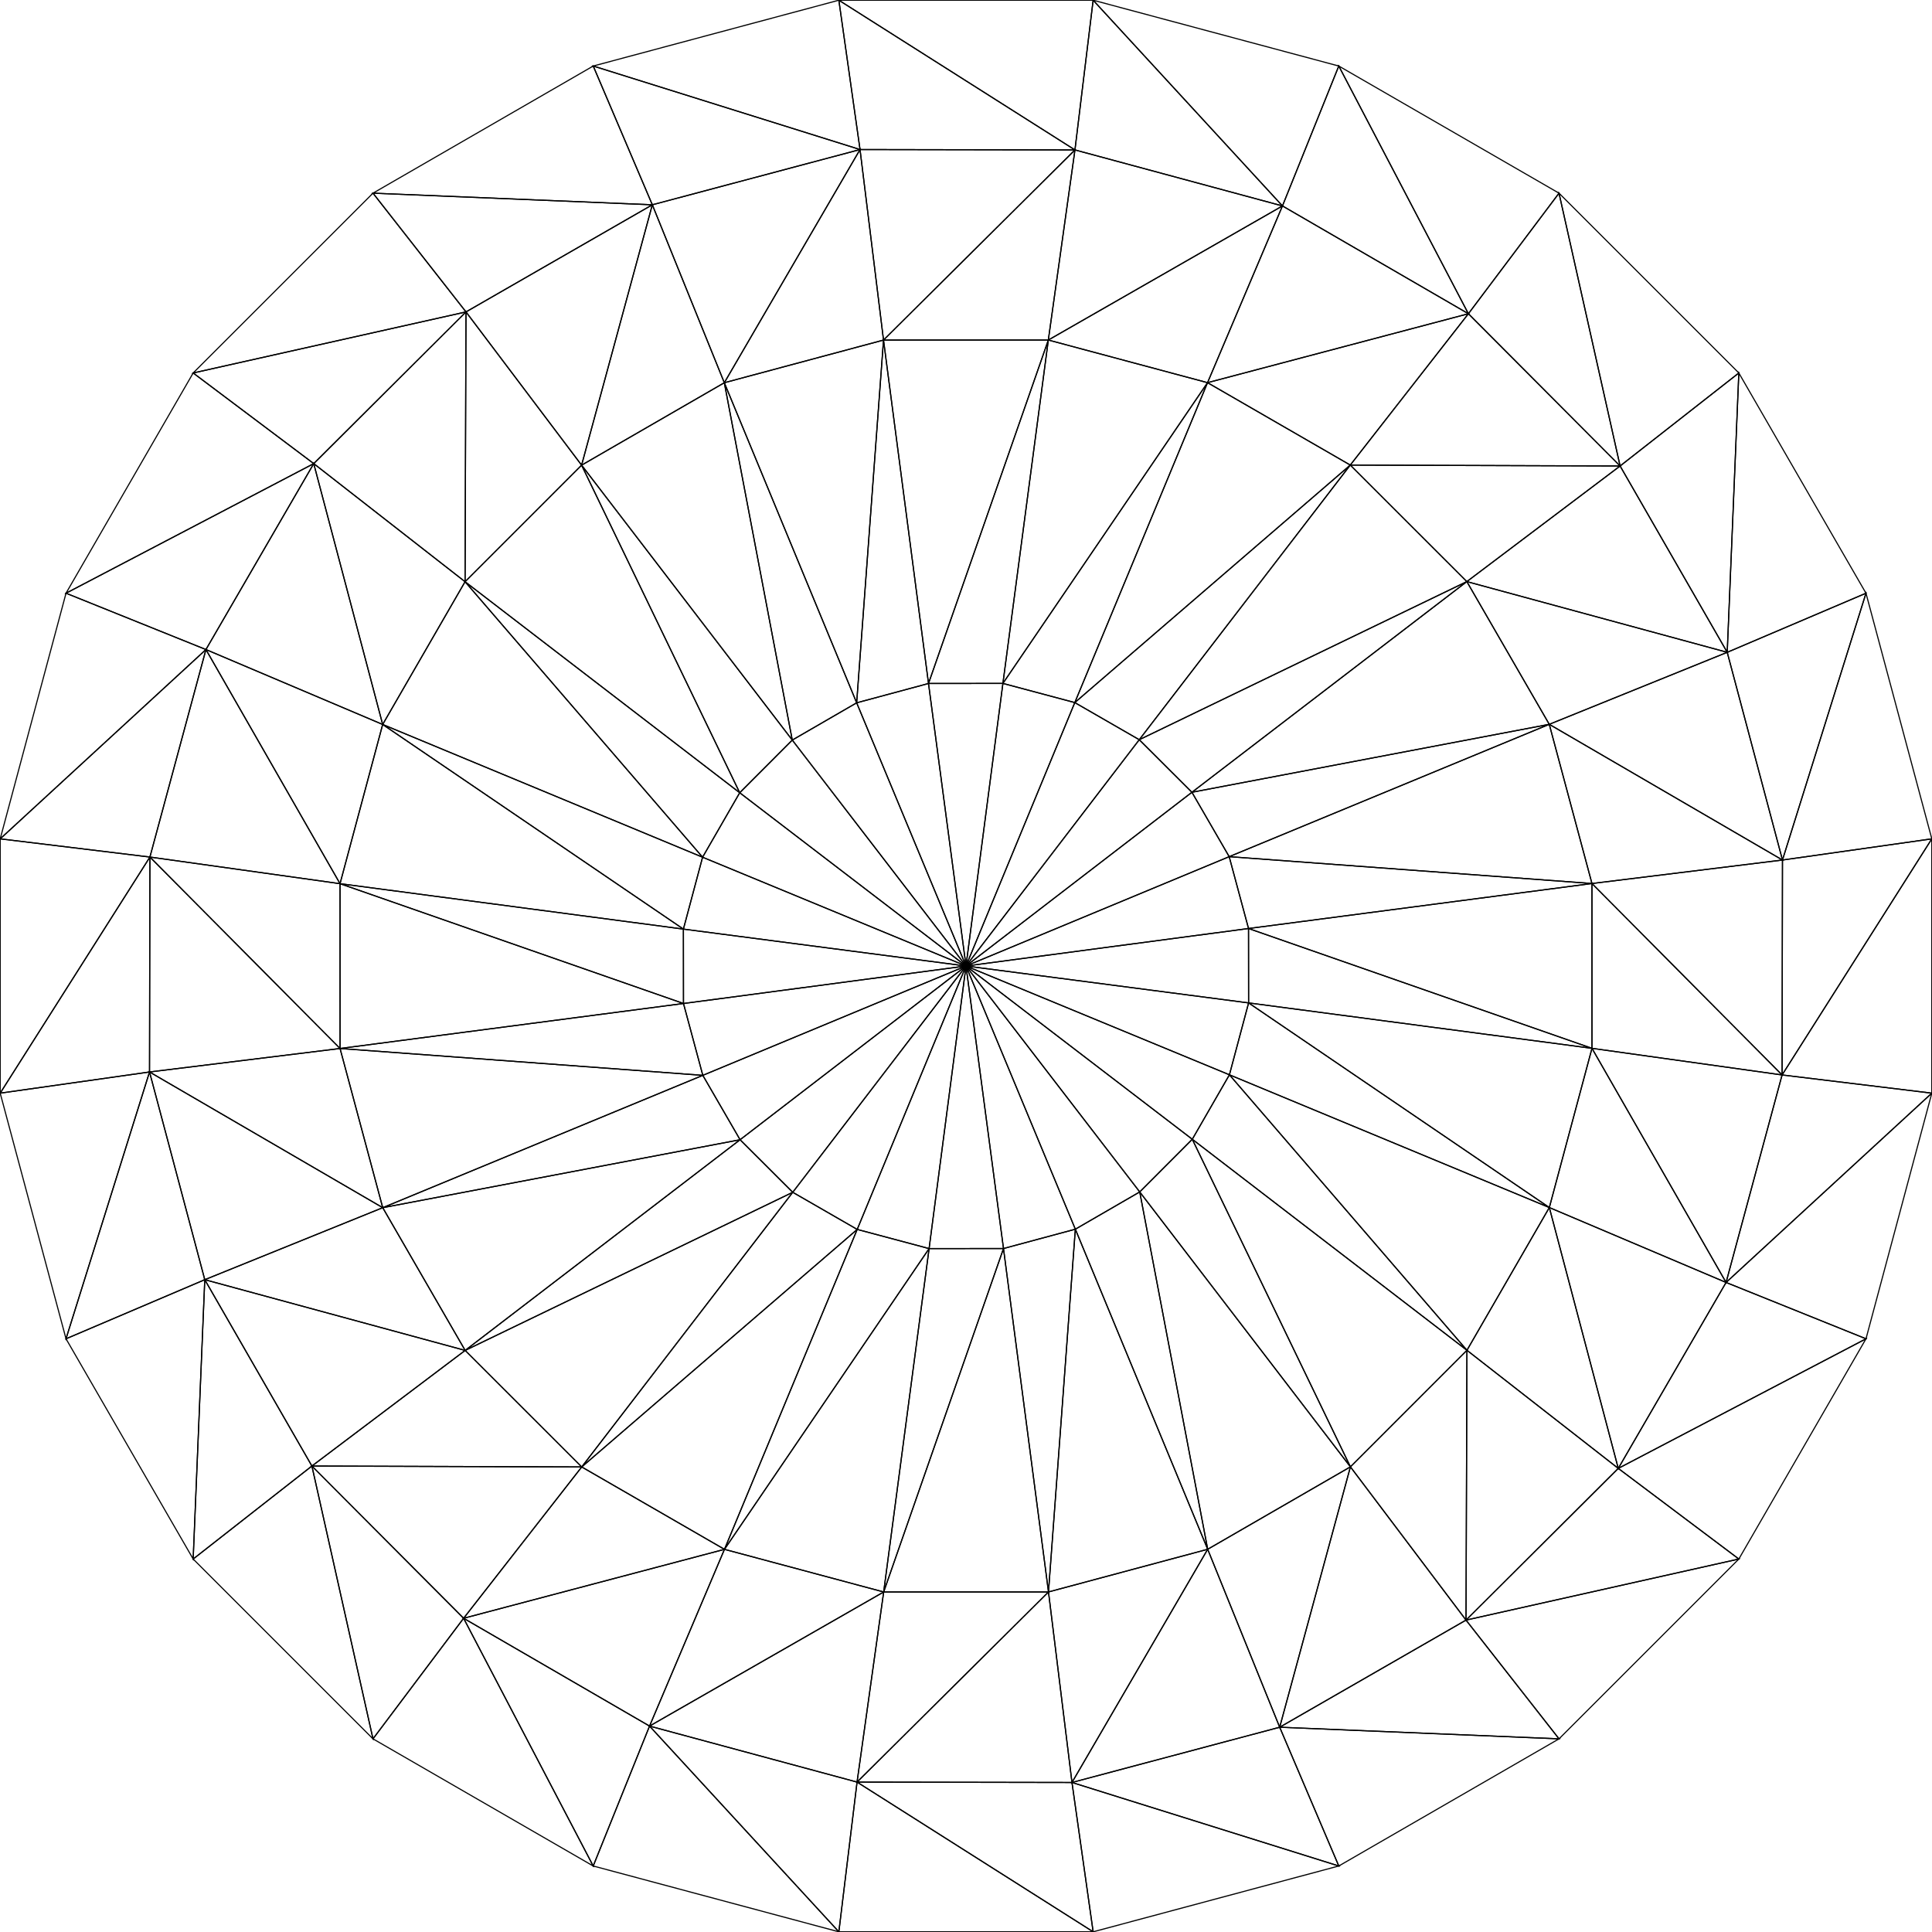
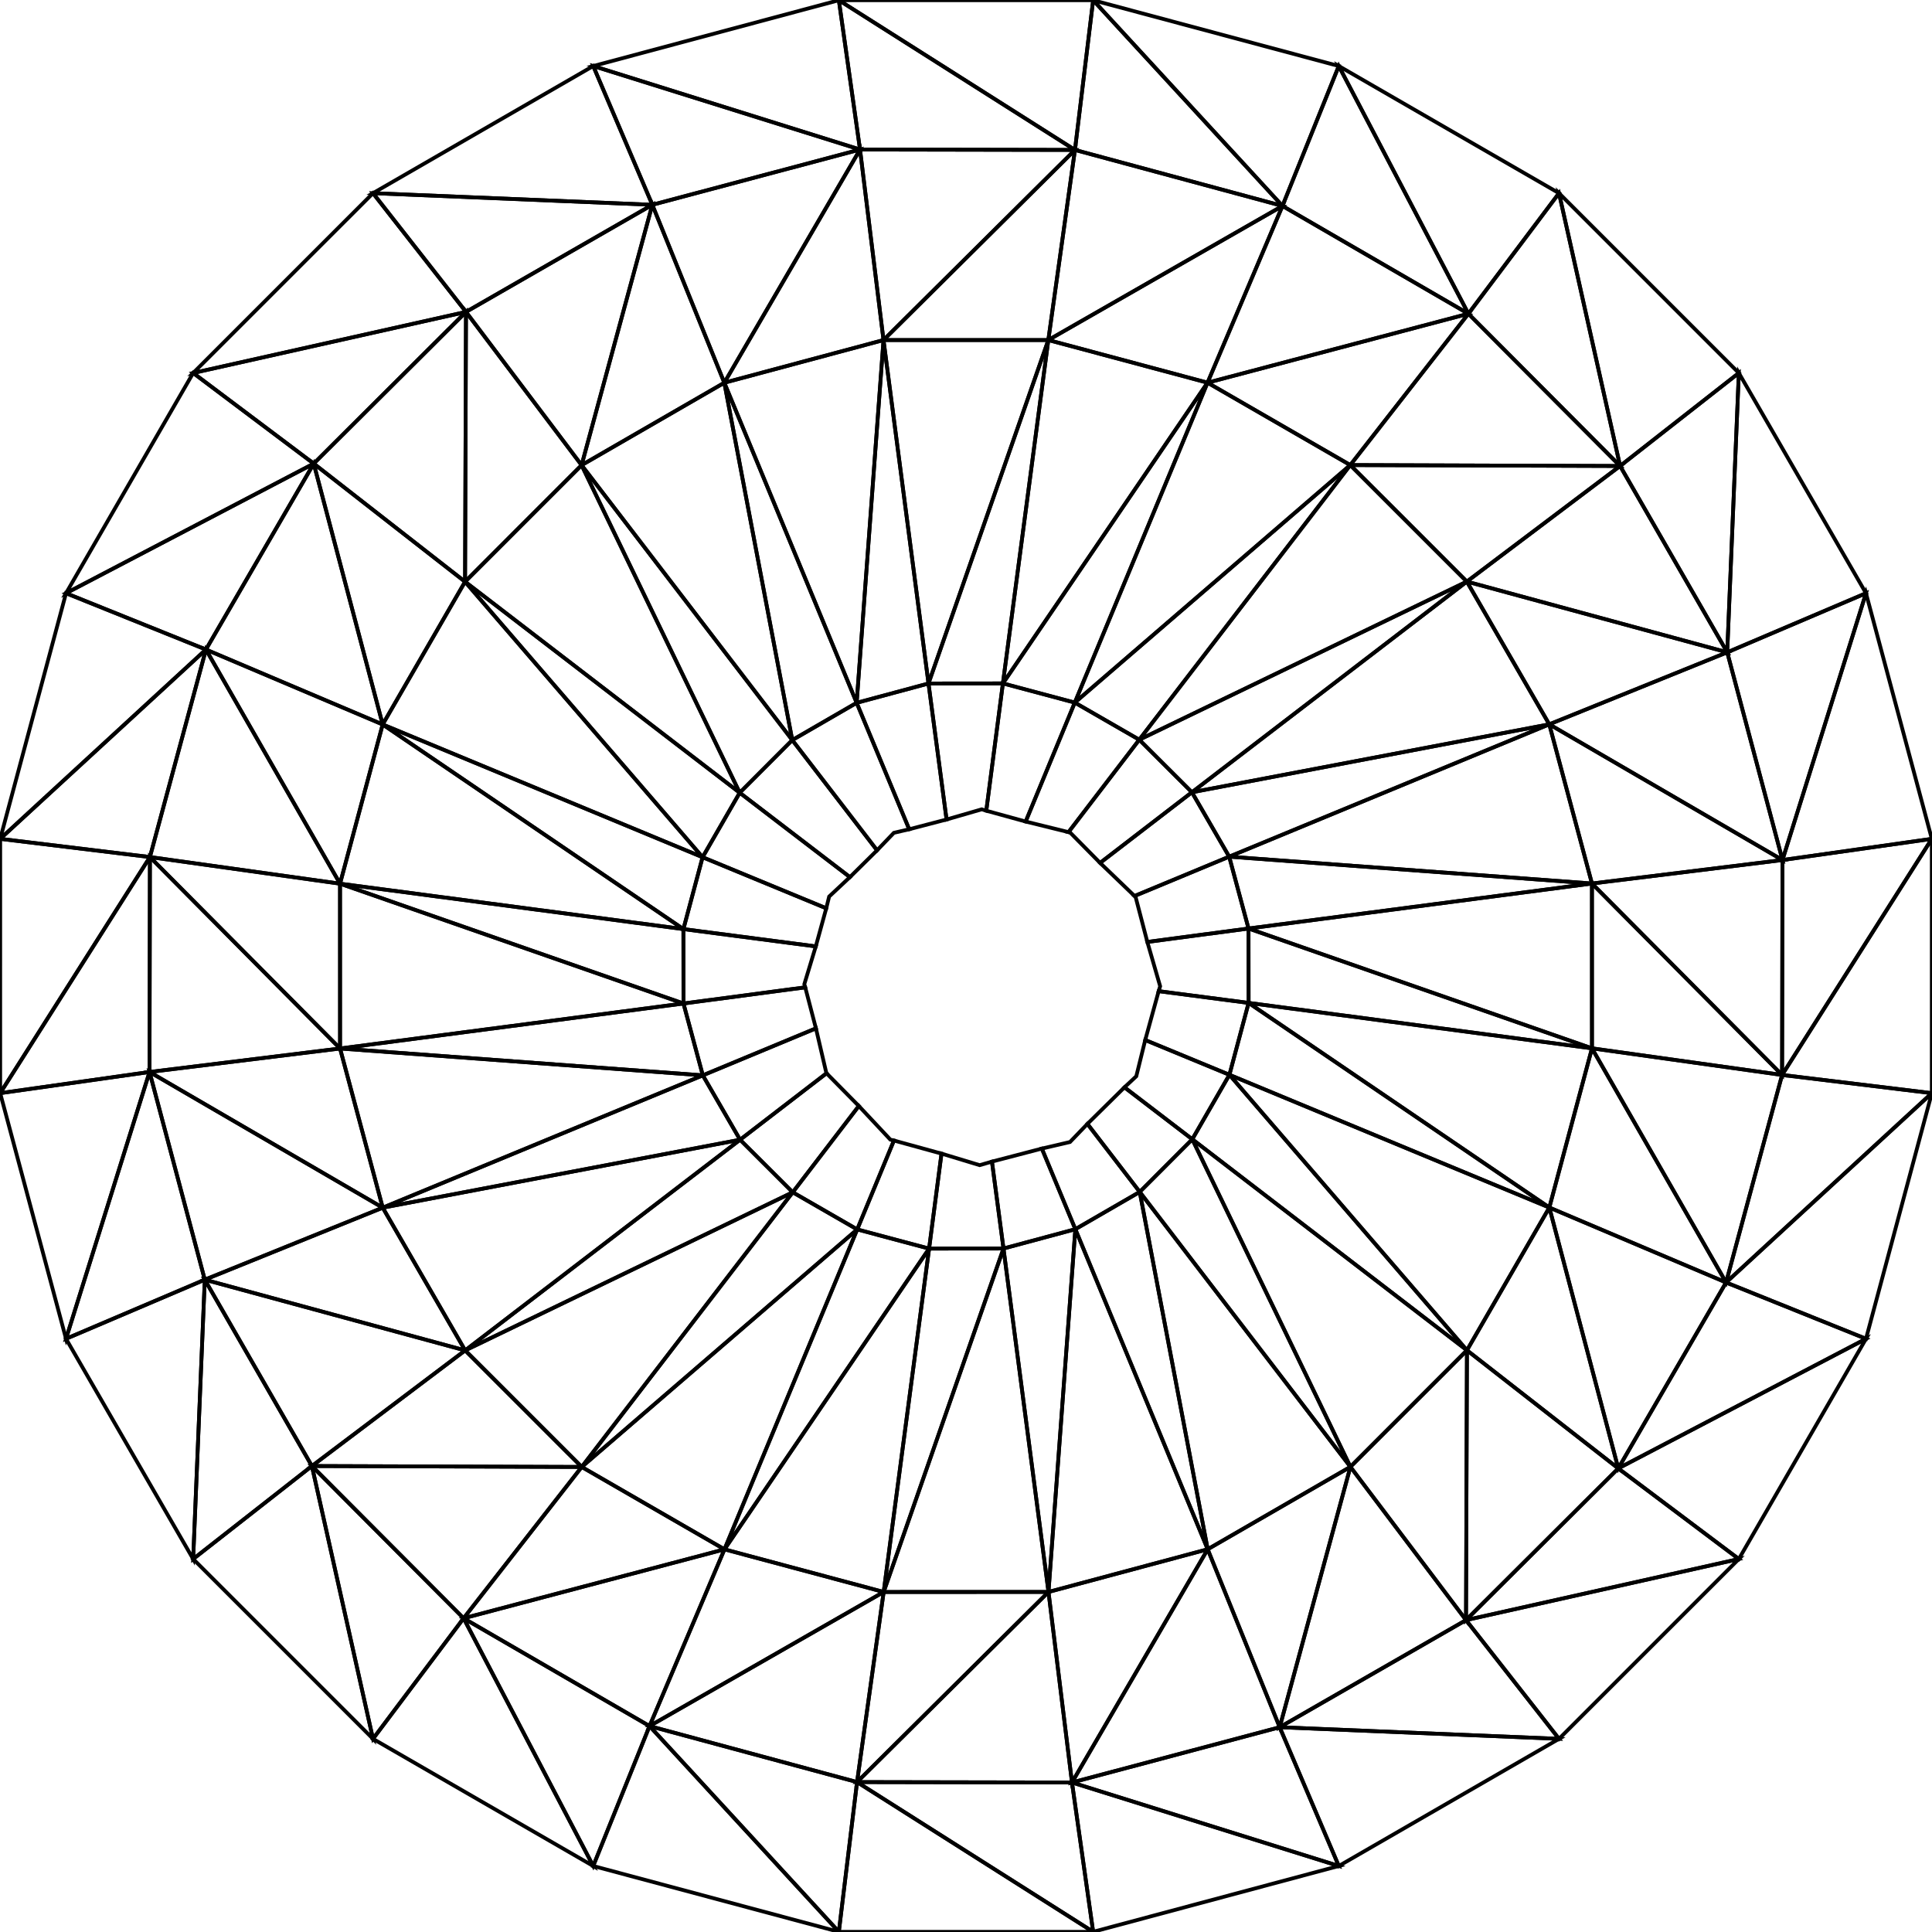
<svg xmlns="http://www.w3.org/2000/svg" width="512" height="512" viewBox="0 0 512 512" version="1.1">
-   <style>
- 	polygon {
- 		stroke: black;
- 		stroke-width: .3;
- 		fill-opacity: 0;
- 	}
- </style>
-   <polygon points="51.191,413.157 82.657,388.511 54.267,339.130 " />
-   <polygon points="51.191,413.157 54.267,339.130 17.494,354.793 " />
-   <polygon points="17.494,354.793 54.267,339.130 39.626,284.085 " />
-   <polygon points="17.494,354.793 39.626,284.085 0.051,289.696 " />
-   <polygon points="0.051,289.696 39.626,284.085 39.730,227.126 " />
-   <polygon points="0.051,289.696 39.730,227.126 0.053,222.303 " />
-   <polygon points="0.053,222.303 39.730,227.126 54.574,172.135 " />
-   <polygon points="0.053,222.303 54.574,172.135 17.497,157.208 " />
-   <polygon points="17.497,157.208 54.574,172.135 83.143,122.861 " />
-   <polygon points="17.497,157.208 83.143,122.861 51.193,98.845 " />
-   <polygon points="51.193,98.845 83.143,122.861 123.492,82.659 " />
-   <polygon points="51.193,98.845 123.492,82.659 98.847,51.193 " />
-   <polygon points="98.847,51.193 123.492,82.659 172.872,54.270 " />
-   <polygon points="98.847,51.193 172.872,54.270 157.210,17.498 " />
-   <polygon points="157.210,17.498 172.872,54.270 227.916,39.629 " />
-   <polygon points="157.210,17.498 227.916,39.629 222.304,0.056 " />
-   <polygon points="222.304,0.056 227.916,39.629 284.873,39.733 " />
-   <polygon points="222.304,0.056 284.873,39.733 289.695,0.056 " />
-   <polygon points="289.695,0.056 284.873,39.733 339.864,54.574 " />
-   <polygon points="289.695,0.056 339.864,54.574 354.790,17.497 " />
-   <polygon points="354.790,17.497 339.864,54.574 389.139,83.143 " />
-   <polygon points="354.790,17.497 389.139,83.143 413.153,51.192 " />
-   <polygon points="413.153,51.192 389.139,83.143 429.342,123.491 " />
-   <polygon points="413.153,51.192 429.342,123.491 460.807,98.844 " />
-   <polygon points="460.807,98.844 429.342,123.491 457.732,172.870 " />
-   <polygon points="460.807,98.844 457.732,172.870 494.504,157.207 " />
-   <polygon points="494.504,157.207 457.732,172.870 472.374,227.915 " />
-   <polygon points="494.504,157.207 472.374,227.915 511.948,222.303 " />
-   <polygon points="511.948,222.303 472.374,227.915 472.271,284.874 " />
-   <polygon points="511.948,222.303 472.271,284.874 511.949,289.696 " />
-   <polygon points="511.949,289.696 472.271,284.874 457.428,339.865 " />
-   <polygon points="511.949,289.696 457.428,339.865 494.507,354.792 " />
-   <polygon points="494.507,354.792 457.428,339.865 428.859,389.141 " />
-   <polygon points="494.507,354.792 428.859,389.141 460.810,413.156 " />
-   <polygon points="460.810,413.156 428.859,389.141 388.510,429.344 " />
-   <polygon points="460.810,413.156 388.510,429.344 413.156,460.810 " />
-   <polygon points="413.156,460.810 388.510,429.344 339.130,457.733 " />
-   <polygon points="413.156,460.810 339.130,457.733 354.793,494.505 " />
-   <polygon points="354.793,494.505 339.130,457.733 284.086,472.375 " />
-   <polygon points="354.793,494.505 284.086,472.375 289.697,511.948 " />
-   <polygon points="289.697,511.948 284.086,472.375 227.127,472.271 " />
-   <polygon points="289.697,511.948 227.127,472.271 222.305,511.949 " />
-   <polygon points="222.305,511.949 227.127,472.271 172.136,457.429 " />
-   <polygon points="222.305,511.949 172.136,457.429 157.209,494.507 " />
-   <polygon points="82.657,388.511 51.191,413.157 98.845,460.811 " />
-   <polygon points="82.657,388.511 98.845,460.811 122.860,428.860 " />
-   <polygon points="157.209,494.507 172.136,457.429 122.860,428.860 " />
-   <polygon points="157.209,494.507 122.860,428.860 98.845,460.811 " />
-   <polygon points="428.859,389.141 457.428,339.865 410.590,320.010 " />
-   <polygon points="428.859,389.141 410.590,320.010 388.755,357.839 " />
-   <polygon points="123.492,82.659 83.143,122.861 123.247,154.162 " />
-   <polygon points="123.492,82.659 123.247,154.162 154.128,123.273 " />
-   <polygon points="284.086,472.375 339.130,457.733 320.050,410.573 " />
-   <polygon points="284.086,472.375 320.050,410.573 277.861,421.883 " />
-   <polygon points="284.873,39.733 227.916,39.629 234.140,90.119 " />
-   <polygon points="284.873,39.733 234.140,90.119 277.817,90.114 " />
-   <polygon points="122.860,428.860 172.136,457.429 191.991,410.590 " />
-   <polygon points="122.860,428.860 191.991,410.590 154.162,388.756 " />
-   <polygon points="429.342,123.491 389.139,83.143 357.838,123.247 " />
-   <polygon points="429.342,123.491 357.838,123.247 388.728,154.127 " />
-   <polygon points="54.574,172.135 39.730,227.126 90.112,234.183 " />
-   <polygon points="54.574,172.135 90.112,234.183 101.412,191.991 " />
-   <polygon points="472.271,284.874 472.374,227.915 421.883,234.139 " />
-   <polygon points="472.271,284.874 421.883,234.139 421.889,277.818 " />
-   <polygon points="388.510,429.344 428.859,389.141 388.755,357.839 " />
-   <polygon points="388.510,429.344 388.755,357.839 357.874,388.729 " />
-   <polygon points="172.872,54.270 123.492,82.659 154.128,123.273 " />
-   <polygon points="172.872,54.270 154.128,123.273 191.951,101.429 " />
-   <polygon points="227.127,472.271 284.086,472.375 277.861,421.883 " />
-   <polygon points="227.127,472.271 277.861,421.883 234.183,421.890 " />
-   <polygon points="339.864,54.574 284.873,39.733 277.817,90.114 " />
-   <polygon points="339.864,54.574 277.817,90.114 320.009,101.412 " />
-   <polygon points="82.657,388.511 122.860,428.860 154.162,388.756 " />
-   <polygon points="82.657,388.511 154.162,388.756 123.272,357.875 " />
-   <polygon points="39.626,284.085 54.267,339.130 101.428,320.050 " />
-   <polygon points="39.626,284.085 101.428,320.050 90.118,277.861 " />
-   <polygon points="457.732,172.870 429.342,123.491 388.728,154.127 " />
-   <polygon points="457.732,172.870 388.728,154.127 410.572,191.951 " />
-   <polygon points="83.143,122.861 54.574,172.135 101.412,191.991 " />
-   <polygon points="83.143,122.861 101.412,191.991 123.247,154.162 " />
-   <polygon points="457.428,339.865 472.271,284.874 421.889,277.818 " />
-   <polygon points="457.428,339.865 421.889,277.818 410.590,320.010 " />
-   <polygon points="339.130,457.733 388.510,429.344 357.874,388.729 " />
-   <polygon points="339.130,457.733 357.874,388.729 320.050,410.573 " />
-   <polygon points="54.267,339.130 82.657,388.511 123.272,357.875 " />
-   <polygon points="54.267,339.130 123.272,357.875 101.428,320.050 " />
-   <polygon points="227.916,39.629 172.872,54.270 191.951,101.429 " />
-   <polygon points="227.916,39.629 191.951,101.429 234.140,90.119 " />
-   <polygon points="172.136,457.429 227.127,472.271 234.183,421.890 " />
-   <polygon points="172.136,457.429 234.183,421.890 191.991,410.590 " />
-   <polygon points="389.139,83.143 339.864,54.574 320.009,101.412 " />
-   <polygon points="389.139,83.143 320.009,101.412 357.838,123.247 " />
-   <polygon points="39.730,227.126 39.626,284.085 90.118,277.861 " />
-   <polygon points="39.730,227.126 90.118,277.861 90.112,234.183 " />
-   <polygon points="472.374,227.915 457.732,172.870 410.572,191.951 " />
-   <polygon points="472.374,227.915 410.572,191.951 421.883,234.139 " />
-   <polygon points="277.861,421.883 320.050,410.573 284.976,325.749 " />
-   <polygon points="277.861,421.883 284.976,325.749 265.936,330.872 " />
-   <polygon points="277.817,90.114 234.140,90.119 246.064,181.130 " />
-   <polygon points="277.817,90.114 246.064,181.130 265.781,181.110 " />
-   <polygon points="357.874,388.729 388.755,357.839 315.968,301.917 " />
-   <polygon points="357.874,388.729 315.968,301.917 302.041,315.873 " />
-   <polygon points="191.951,101.429 154.128,123.273 209.960,196.129 " />
-   <polygon points="191.951,101.429 209.960,196.129 227.025,186.253 " />
-   <polygon points="123.247,154.162 101.412,191.991 186.192,227.171 " />
-   <polygon points="123.247,154.162 186.192,227.171 196.033,210.085 " />
-   <polygon points="410.590,320.010 421.889,277.818 330.892,265.781 " />
-   <polygon points="410.590,320.010 330.892,265.781 325.809,284.831 " />
-   <polygon points="90.118,277.861 101.428,320.050 186.253,284.977 " />
-   <polygon points="90.118,277.861 186.253,284.977 181.130,265.937 " />
-   <polygon points="421.883,234.139 410.572,191.951 325.748,227.025 " />
-   <polygon points="421.883,234.139 325.748,227.025 330.871,246.065 " />
-   <polygon points="154.162,388.756 191.991,410.590 227.170,325.809 " />
-   <polygon points="154.162,388.756 227.170,325.809 210.085,315.969 " />
-   <polygon points="90.112,234.183 90.118,277.861 181.130,265.937 " />
-   <polygon points="90.112,234.183 181.130,265.937 181.109,246.221 " />
-   <polygon points="388.728,154.127 357.838,123.247 301.916,196.034 " />
-   <polygon points="388.728,154.127 301.916,196.034 315.872,209.960 " />
-   <polygon points="234.183,421.890 277.861,421.883 265.936,330.872 " />
-   <polygon points="234.183,421.890 265.936,330.872 246.220,330.892 " />
-   <polygon points="320.009,101.412 277.817,90.114 265.781,181.110 " />
-   <polygon points="320.009,101.412 265.781,181.110 284.831,186.193 " />
-   <polygon points="320.050,410.573 357.874,388.729 302.041,315.873 " />
-   <polygon points="320.050,410.573 302.041,315.873 284.976,325.749 " />
-   <polygon points="234.140,90.119 191.951,101.429 227.025,186.253 " />
-   <polygon points="234.140,90.119 227.025,186.253 246.064,181.130 " />
-   <polygon points="388.755,357.839 410.590,320.010 325.809,284.831 " />
-   <polygon points="388.755,357.839 325.809,284.831 315.968,301.917 " />
-   <polygon points="154.128,123.273 123.247,154.162 196.033,210.085 " />
-   <polygon points="154.128,123.273 196.033,210.085 209.960,196.129 " />
-   <polygon points="101.412,191.991 90.112,234.183 181.109,246.221 " />
-   <polygon points="101.412,191.991 181.109,246.221 186.192,227.171 " />
-   <polygon points="421.889,277.818 421.883,234.139 330.871,246.065 " />
-   <polygon points="421.889,277.818 330.871,246.065 330.892,265.781 " />
-   <polygon points="123.272,357.875 154.162,388.756 210.085,315.969 " />
-   <polygon points="123.272,357.875 210.085,315.969 196.129,302.041 " />
-   <polygon points="101.428,320.050 123.272,357.875 196.129,302.041 " />
-   <polygon points="101.428,320.050 196.129,302.041 186.253,284.977 " />
-   <polygon points="410.572,191.951 388.728,154.127 315.872,209.960 " />
-   <polygon points="410.572,191.951 315.872,209.960 325.748,227.025 " />
-   <polygon points="191.991,410.590 234.183,421.890 246.220,330.892 " />
-   <polygon points="191.991,410.590 246.220,330.892 227.170,325.809 " />
-   <polygon points="357.838,123.247 320.009,101.412 284.831,186.193 " />
-   <polygon points="357.838,123.247 284.831,186.193 301.916,196.034 " />
-   <polygon points="196.033,210.085 186.192,227.171 256.001,256.001 " />
-   <polygon points="325.809,284.831 330.892,265.781 256.001,256.001 " />
-   <polygon points="181.130,265.937 186.253,284.977 256.001,256.001 " />
-   <polygon points="330.871,246.065 325.748,227.025 256.001,256.001 " />
-   <polygon points="210.085,315.969 227.170,325.809 256.001,256.001 " />
-   <polygon points="181.109,246.221 181.130,265.937 256.001,256.001 " />
-   <polygon points="315.872,209.960 301.916,196.034 256.001,256.001 " />
-   <polygon points="246.220,330.892 265.936,330.872 256.001,256.001 " />
-   <polygon points="284.831,186.193 265.781,181.110 256.001,256.001 " />
-   <polygon points="284.976,325.749 302.041,315.873 256.001,256.001 " />
-   <polygon points="246.064,181.130 227.025,186.253 256.001,256.001 " />
-   <polygon points="315.968,301.917 325.809,284.831 256.001,256.001 " />
-   <polygon points="209.960,196.129 196.033,210.085 256.001,256.001 " />
-   <polygon points="186.192,227.171 181.109,246.221 256.001,256.001 " />
-   <polygon points="330.892,265.781 330.871,246.065 256.001,256.001 " />
-   <polygon points="196.129,302.041 210.085,315.969 256.001,256.001 " />
-   <polygon points="186.253,284.977 196.129,302.041 256.001,256.001 " />
-   <polygon points="325.748,227.025 315.872,209.960 256.001,256.001 " />
-   <polygon points="227.170,325.809 246.220,330.892 256.001,256.001 " />
-   <polygon points="301.916,196.034 284.831,186.193 256.001,256.001 " />
-   <polygon points="265.936,330.872 284.976,325.749 256.001,256.001 " />
-   <polygon points="265.781,181.110 246.064,181.130 256.001,256.001 " />
-   <polygon points="302.041,315.873 315.968,301.917 256.001,256.001 " />
-   <polygon points="227.025,186.253 209.960,196.129 256.001,256.001 " />
+   <polygon stroke="black" stroke-width="1" fill="rgb(204, 204, 204)" fill-opacity="0" points="51.191,413.157 82.657,388.511 54.267,339.130 " />
+   <polygon stroke="black" stroke-width="1" fill="rgb(204, 204, 204)" fill-opacity="0" points="51.191,413.157 54.267,339.130 17.494,354.793 " />
+   <polygon stroke="black" stroke-width="1" fill="rgb(204, 204, 204)" fill-opacity="0" points="17.494,354.793 54.267,339.130 39.626,284.085 " />
+   <polygon stroke="black" stroke-width="1" fill="rgb(204, 204, 204)" fill-opacity="0" points="17.494,354.793 39.626,284.085 0.051,289.696 " />
+   <polygon stroke="black" stroke-width="1" fill="rgb(204, 204, 204)" fill-opacity="0" points="0.051,289.696 39.626,284.085 39.730,227.126 " />
+   <polygon stroke="black" stroke-width="1" fill="rgb(204, 204, 204)" fill-opacity="0" points="0.051,289.696 39.730,227.126 0.053,222.303 " />
+   <polygon stroke="black" stroke-width="1" fill="rgb(204, 204, 204)" fill-opacity="0" points="0.053,222.303 39.730,227.126 54.574,172.135 " />
+   <polygon stroke="black" stroke-width="1" fill="rgb(204, 204, 204)" fill-opacity="0" points="0.053,222.303 54.574,172.135 17.497,157.208 " />
+   <polygon stroke="black" stroke-width="1" fill="rgb(204, 204, 204)" fill-opacity="0" points="17.497,157.208 54.574,172.135 83.143,122.861 " />
+   <polygon stroke="black" stroke-width="1" fill="rgb(204, 204, 204)" fill-opacity="0" points="17.497,157.208 83.143,122.861 51.193,98.845 " />
+   <polygon stroke="black" stroke-width="1" fill="rgb(204, 204, 204)" fill-opacity="0" points="51.193,98.845 83.143,122.861 123.492,82.659 " />
+   <polygon stroke="black" stroke-width="1" fill="rgb(204, 204, 204)" fill-opacity="0" points="51.193,98.845 123.492,82.659 98.847,51.193 " />
+   <polygon stroke="black" stroke-width="1" fill="rgb(204, 204, 204)" fill-opacity="0" points="98.847,51.193 123.492,82.659 172.872,54.270 " />
+   <polygon stroke="black" stroke-width="1" fill="rgb(204, 204, 204)" fill-opacity="0" points="98.847,51.193 172.872,54.270 157.210,17.498 " />
+   <polygon stroke="black" stroke-width="1" fill="rgb(204, 204, 204)" fill-opacity="0" points="157.210,17.498 172.872,54.270 227.916,39.629 " />
+   <polygon stroke="black" stroke-width="1" fill="rgb(204, 204, 204)" fill-opacity="0" points="157.210,17.498 227.916,39.629 222.304,0.056 " />
+   <polygon stroke="black" stroke-width="1" fill="rgb(204, 204, 204)" fill-opacity="0" points="222.304,0.056 227.916,39.629 284.873,39.733 " />
+   <polygon stroke="black" stroke-width="1" fill="rgb(204, 204, 204)" fill-opacity="0" points="222.304,0.056 284.873,39.733 289.695,0.056 " />
+   <polygon stroke="black" stroke-width="1" fill="rgb(204, 204, 204)" fill-opacity="0" points="289.695,0.056 284.873,39.733 339.864,54.574 " />
+   <polygon stroke="black" stroke-width="1" fill="rgb(204, 204, 204)" fill-opacity="0" points="289.695,0.056 339.864,54.574 354.790,17.497 " />
+   <polygon stroke="black" stroke-width="1" fill="rgb(204, 204, 204)" fill-opacity="0" points="354.790,17.497 339.864,54.574 389.139,83.143 " />
+   <polygon stroke="black" stroke-width="1" fill="rgb(204, 204, 204)" fill-opacity="0" points="354.790,17.497 389.139,83.143 413.153,51.192 " />
+   <polygon stroke="black" stroke-width="1" fill="rgb(204, 204, 204)" fill-opacity="0" points="413.153,51.192 389.139,83.143 429.342,123.491 " />
+   <polygon stroke="black" stroke-width="1" fill="rgb(204, 204, 204)" fill-opacity="0" points="413.153,51.192 429.342,123.491 460.807,98.844 " />
+   <polygon stroke="black" stroke-width="1" fill="rgb(204, 204, 204)" fill-opacity="0" points="460.807,98.844 429.342,123.491 457.732,172.870 " />
+   <polygon stroke="black" stroke-width="1" fill="rgb(204, 204, 204)" fill-opacity="0" points="460.807,98.844 457.732,172.870 494.504,157.207 " />
+   <polygon stroke="black" stroke-width="1" fill="rgb(204, 204, 204)" fill-opacity="0" points="494.504,157.207 457.732,172.870 472.374,227.915 " />
+   <polygon stroke="black" stroke-width="1" fill="rgb(204, 204, 204)" fill-opacity="0" points="494.504,157.207 472.374,227.915 511.948,222.303 " />
+   <polygon stroke="black" stroke-width="1" fill="rgb(204, 204, 204)" fill-opacity="0" points="511.948,222.303 472.374,227.915 472.271,284.874 " />
+   <polygon stroke="black" stroke-width="1" fill="rgb(204, 204, 204)" fill-opacity="0" points="511.948,222.303 472.271,284.874 511.949,289.696 " />
+   <polygon stroke="black" stroke-width="1" fill="rgb(204, 204, 204)" fill-opacity="0" points="511.949,289.696 472.271,284.874 457.428,339.865 " />
+   <polygon stroke="black" stroke-width="1" fill="rgb(204, 204, 204)" fill-opacity="0" points="511.949,289.696 457.428,339.865 494.507,354.792 " />
+   <polygon stroke="black" stroke-width="1" fill="rgb(204, 204, 204)" fill-opacity="0" points="494.507,354.792 457.428,339.865 428.859,389.141 " />
+   <polygon stroke="black" stroke-width="1" fill="rgb(204, 204, 204)" fill-opacity="0" points="494.507,354.792 428.859,389.141 460.810,413.156 " />
+   <polygon stroke="black" stroke-width="1" fill="rgb(204, 204, 204)" fill-opacity="0" points="460.810,413.156 428.859,389.141 388.510,429.344 " />
+   <polygon stroke="black" stroke-width="1" fill="rgb(204, 204, 204)" fill-opacity="0" points="460.810,413.156 388.510,429.344 413.156,460.810 " />
+   <polygon stroke="black" stroke-width="1" fill="rgb(204, 204, 204)" fill-opacity="0" points="413.156,460.810 388.510,429.344 339.130,457.733 " />
+   <polygon stroke="black" stroke-width="1" fill="rgb(204, 204, 204)" fill-opacity="0" points="413.156,460.810 339.130,457.733 354.793,494.505 " />
+   <polygon stroke="black" stroke-width="1" fill="rgb(204, 204, 204)" fill-opacity="0" points="354.793,494.505 339.130,457.733 284.086,472.375 " />
+   <polygon stroke="black" stroke-width="1" fill="rgb(204, 204, 204)" fill-opacity="0" points="354.793,494.505 284.086,472.375 289.697,511.948 " />
+   <polygon stroke="black" stroke-width="1" fill="rgb(204, 204, 204)" fill-opacity="0" points="289.697,511.948 284.086,472.375 227.127,472.271 " />
+   <polygon stroke="black" stroke-width="1" fill="rgb(204, 204, 204)" fill-opacity="0" points="289.697,511.948 227.127,472.271 222.305,511.949 " />
+   <polygon stroke="black" stroke-width="1" fill="rgb(204, 204, 204)" fill-opacity="0" points="222.305,511.949 227.127,472.271 172.136,457.429 " />
+   <polygon stroke="black" stroke-width="1" fill="rgb(204, 204, 204)" fill-opacity="0" points="222.305,511.949 172.136,457.429 157.209,494.507 " />
+   <polygon stroke="black" stroke-width="1" fill="rgb(204, 204, 204)" fill-opacity="0" points="82.657,388.511 51.191,413.157 98.845,460.811 " />
+   <polygon stroke="black" stroke-width="1" fill="rgb(204, 204, 204)" fill-opacity="0" points="82.657,388.511 98.845,460.811 122.860,428.860 " />
+   <polygon stroke="black" stroke-width="1" fill="rgb(204, 204, 204)" fill-opacity="0" points="157.209,494.507 172.136,457.429 122.860,428.860 " />
+   <polygon stroke="black" stroke-width="1" fill="rgb(204, 204, 204)" fill-opacity="0" points="157.209,494.507 122.860,428.860 98.845,460.811 " />
+   <polygon stroke="black" stroke-width="1" fill="rgb(204, 204, 204)" fill-opacity="0" points="428.859,389.141 457.428,339.865 410.590,320.010 " />
+   <polygon stroke="black" stroke-width="1" fill="rgb(204, 204, 204)" fill-opacity="0" points="428.859,389.141 410.590,320.010 388.755,357.839 " />
+   <polygon stroke="black" stroke-width="1" fill="rgb(204, 204, 204)" fill-opacity="0" points="123.492,82.659 83.143,122.861 123.247,154.162 " />
+   <polygon stroke="black" stroke-width="1" fill="rgb(204, 204, 204)" fill-opacity="0" points="123.492,82.659 123.247,154.162 154.128,123.273 " />
+   <polygon stroke="black" stroke-width="1" fill="rgb(204, 204, 204)" fill-opacity="0" points="284.086,472.375 339.130,457.733 320.050,410.573 " />
+   <polygon stroke="black" stroke-width="1" fill="rgb(204, 204, 204)" fill-opacity="0" points="284.086,472.375 320.050,410.573 277.861,421.883 " />
+   <polygon stroke="black" stroke-width="1" fill="rgb(204, 204, 204)" fill-opacity="0" points="284.873,39.733 227.916,39.629 234.140,90.119 " />
+   <polygon stroke="black" stroke-width="1" fill="rgb(204, 204, 204)" fill-opacity="0" points="284.873,39.733 234.140,90.119 277.817,90.114 " />
+   <polygon stroke="black" stroke-width="1" fill="rgb(204, 204, 204)" fill-opacity="0" points="122.860,428.860 172.136,457.429 191.991,410.590 " />
+   <polygon stroke="black" stroke-width="1" fill="rgb(204, 204, 204)" fill-opacity="0" points="122.860,428.860 191.991,410.590 154.162,388.756 " />
+   <polygon stroke="black" stroke-width="1" fill="rgb(204, 204, 204)" fill-opacity="0" points="429.342,123.491 389.139,83.143 357.838,123.247 " />
+   <polygon stroke="black" stroke-width="1" fill="rgb(204, 204, 204)" fill-opacity="0" points="429.342,123.491 357.838,123.247 388.728,154.127 " />
+   <polygon stroke="black" stroke-width="1" fill="rgb(204, 204, 204)" fill-opacity="0" points="54.574,172.135 39.730,227.126 90.112,234.183 " />
+   <polygon stroke="black" stroke-width="1" fill="rgb(204, 204, 204)" fill-opacity="0" points="54.574,172.135 90.112,234.183 101.412,191.991 " />
+   <polygon stroke="black" stroke-width="1" fill="rgb(204, 204, 204)" fill-opacity="0" points="472.271,284.874 472.374,227.915 421.883,234.139 " />
+   <polygon stroke="black" stroke-width="1" fill="rgb(204, 204, 204)" fill-opacity="0" points="472.271,284.874 421.883,234.139 421.889,277.818 " />
+   <polygon stroke="black" stroke-width="1" fill="rgb(204, 204, 204)" fill-opacity="0" points="388.510,429.344 428.859,389.141 388.755,357.839 " />
+   <polygon stroke="black" stroke-width="1" fill="rgb(204, 204, 204)" fill-opacity="0" points="388.510,429.344 388.755,357.839 357.874,388.729 " />
+   <polygon stroke="black" stroke-width="1" fill="rgb(204, 204, 204)" fill-opacity="0" points="172.872,54.270 123.492,82.659 154.128,123.273 " />
+   <polygon stroke="black" stroke-width="1" fill="rgb(204, 204, 204)" fill-opacity="0" points="172.872,54.270 154.128,123.273 191.951,101.429 " />
+   <polygon stroke="black" stroke-width="1" fill="rgb(204, 204, 204)" fill-opacity="0" points="227.127,472.271 284.086,472.375 277.861,421.883 " />
+   <polygon stroke="black" stroke-width="1" fill="rgb(204, 204, 204)" fill-opacity="0" points="227.127,472.271 277.861,421.883 234.183,421.890 " />
+   <polygon stroke="black" stroke-width="1" fill="rgb(204, 204, 204)" fill-opacity="0" points="339.864,54.574 284.873,39.733 277.817,90.114 " />
+   <polygon stroke="black" stroke-width="1" fill="rgb(204, 204, 204)" fill-opacity="0" points="339.864,54.574 277.817,90.114 320.009,101.412 " />
+   <polygon stroke="black" stroke-width="1" fill="rgb(204, 204, 204)" fill-opacity="0" points="82.657,388.511 122.860,428.860 154.162,388.756 " />
+   <polygon stroke="black" stroke-width="1" fill="rgb(204, 204, 204)" fill-opacity="0" points="82.657,388.511 154.162,388.756 123.272,357.875 " />
+   <polygon stroke="black" stroke-width="1" fill="rgb(204, 204, 204)" fill-opacity="0" points="39.626,284.085 54.267,339.130 101.428,320.050 " />
+   <polygon stroke="black" stroke-width="1" fill="rgb(204, 204, 204)" fill-opacity="0" points="39.626,284.085 101.428,320.050 90.118,277.861 " />
+   <polygon stroke="black" stroke-width="1" fill="rgb(204, 204, 204)" fill-opacity="0" points="457.732,172.870 429.342,123.491 388.728,154.127 " />
+   <polygon stroke="black" stroke-width="1" fill="rgb(204, 204, 204)" fill-opacity="0" points="457.732,172.870 388.728,154.127 410.572,191.951 " />
+   <polygon stroke="black" stroke-width="1" fill="rgb(204, 204, 204)" fill-opacity="0" points="83.143,122.861 54.574,172.135 101.412,191.991 " />
+   <polygon stroke="black" stroke-width="1" fill="rgb(204, 204, 204)" fill-opacity="0" points="83.143,122.861 101.412,191.991 123.247,154.162 " />
+   <polygon stroke="black" stroke-width="1" fill="rgb(204, 204, 204)" fill-opacity="0" points="457.428,339.865 472.271,284.874 421.889,277.818 " />
+   <polygon stroke="black" stroke-width="1" fill="rgb(204, 204, 204)" fill-opacity="0" points="457.428,339.865 421.889,277.818 410.590,320.010 " />
+   <polygon stroke="black" stroke-width="1" fill="rgb(204, 204, 204)" fill-opacity="0" points="339.130,457.733 388.510,429.344 357.874,388.729 " />
+   <polygon stroke="black" stroke-width="1" fill="rgb(204, 204, 204)" fill-opacity="0" points="339.130,457.733 357.874,388.729 320.050,410.573 " />
+   <polygon stroke="black" stroke-width="1" fill="rgb(204, 204, 204)" fill-opacity="0" points="54.267,339.130 82.657,388.511 123.272,357.875 " />
+   <polygon stroke="black" stroke-width="1" fill="rgb(204, 204, 204)" fill-opacity="0" points="54.267,339.130 123.272,357.875 101.428,320.050 " />
+   <polygon stroke="black" stroke-width="1" fill="rgb(204, 204, 204)" fill-opacity="0" points="227.916,39.629 172.872,54.270 191.951,101.429 " />
+   <polygon stroke="black" stroke-width="1" fill="rgb(204, 204, 204)" fill-opacity="0" points="227.916,39.629 191.951,101.429 234.140,90.119 " />
+   <polygon stroke="black" stroke-width="1" fill="rgb(204, 204, 204)" fill-opacity="0" points="172.136,457.429 227.127,472.271 234.183,421.890 " />
+   <polygon stroke="black" stroke-width="1" fill="rgb(204, 204, 204)" fill-opacity="0" points="172.136,457.429 234.183,421.890 191.991,410.590 " />
+   <polygon stroke="black" stroke-width="1" fill="rgb(204, 204, 204)" fill-opacity="0" points="389.139,83.143 339.864,54.574 320.009,101.412 " />
+   <polygon stroke="black" stroke-width="1" fill="rgb(204, 204, 204)" fill-opacity="0" points="389.139,83.143 320.009,101.412 357.838,123.247 " />
+   <polygon stroke="black" stroke-width="1" fill="rgb(204, 204, 204)" fill-opacity="0" points="39.730,227.126 39.626,284.085 90.118,277.861 " />
+   <polygon stroke="black" stroke-width="1" fill="rgb(204, 204, 204)" fill-opacity="0" points="39.730,227.126 90.118,277.861 90.112,234.183 " />
+   <polygon stroke="black" stroke-width="1" fill="rgb(204, 204, 204)" fill-opacity="0" points="472.374,227.915 457.732,172.870 410.572,191.951 " />
+   <polygon stroke="black" stroke-width="1" fill="rgb(204, 204, 204)" fill-opacity="0" points="472.374,227.915 410.572,191.951 421.883,234.139 " />
+   <polygon stroke="black" stroke-width="1" fill="rgb(204, 204, 204)" fill-opacity="0" points="277.861,421.883 320.050,410.573 284.976,325.749 " />
+   <polygon stroke="black" stroke-width="1" fill="rgb(204, 204, 204)" fill-opacity="0" points="277.861,421.883 284.976,325.749 265.936,330.872 " />
+   <polygon stroke="black" stroke-width="1" fill="rgb(204, 204, 204)" fill-opacity="0" points="277.817,90.114 234.140,90.119 246.064,181.130 " />
+   <polygon stroke="black" stroke-width="1" fill="rgb(204, 204, 204)" fill-opacity="0" points="277.817,90.114 246.064,181.130 265.781,181.110 " />
+   <polygon stroke="black" stroke-width="1" fill="rgb(204, 204, 204)" fill-opacity="0" points="357.874,388.729 388.755,357.839 315.968,301.917 " />
+   <polygon stroke="black" stroke-width="1" fill="rgb(204, 204, 204)" fill-opacity="0" points="357.874,388.729 315.968,301.917 302.041,315.873 " />
+   <polygon stroke="black" stroke-width="1" fill="rgb(204, 204, 204)" fill-opacity="0" points="191.951,101.429 154.128,123.273 209.960,196.129 " />
+   <polygon stroke="black" stroke-width="1" fill="rgb(204, 204, 204)" fill-opacity="0" points="191.951,101.429 209.960,196.129 227.025,186.253 " />
+   <polygon stroke="black" stroke-width="1" fill="rgb(204, 204, 204)" fill-opacity="0" points="123.247,154.162 101.412,191.991 186.192,227.171 " />
+   <polygon stroke="black" stroke-width="1" fill="rgb(204, 204, 204)" fill-opacity="0" points="123.247,154.162 186.192,227.171 196.033,210.085 " />
+   <polygon stroke="black" stroke-width="1" fill="rgb(204, 204, 204)" fill-opacity="0" points="410.590,320.010 421.889,277.818 330.892,265.781 " />
+   <polygon stroke="black" stroke-width="1" fill="rgb(204, 204, 204)" fill-opacity="0" points="410.590,320.010 330.892,265.781 325.809,284.831 " />
+   <polygon stroke="black" stroke-width="1" fill="rgb(204, 204, 204)" fill-opacity="0" points="90.118,277.861 101.428,320.050 186.253,284.977 " />
+   <polygon stroke="black" stroke-width="1" fill="rgb(204, 204, 204)" fill-opacity="0" points="90.118,277.861 186.253,284.977 181.130,265.937 " />
+   <polygon stroke="black" stroke-width="1" fill="rgb(204, 204, 204)" fill-opacity="0" points="421.883,234.139 410.572,191.951 325.748,227.025 " />
+   <polygon stroke="black" stroke-width="1" fill="rgb(204, 204, 204)" fill-opacity="0" points="421.883,234.139 325.748,227.025 330.871,246.065 " />
+   <polygon stroke="black" stroke-width="1" fill="rgb(204, 204, 204)" fill-opacity="0" points="154.162,388.756 191.991,410.590 227.170,325.809 " />
+   <polygon stroke="black" stroke-width="1" fill="rgb(204, 204, 204)" fill-opacity="0" points="154.162,388.756 227.170,325.809 210.085,315.969 " />
+   <polygon stroke="black" stroke-width="1" fill="rgb(204, 204, 204)" fill-opacity="0" points="90.112,234.183 90.118,277.861 181.130,265.937 " />
+   <polygon stroke="black" stroke-width="1" fill="rgb(204, 204, 204)" fill-opacity="0" points="90.112,234.183 181.130,265.937 181.109,246.221 " />
+   <polygon stroke="black" stroke-width="1" fill="rgb(204, 204, 204)" fill-opacity="0" points="388.728,154.127 357.838,123.247 301.916,196.034 " />
+   <polygon stroke="black" stroke-width="1" fill="rgb(204, 204, 204)" fill-opacity="0" points="388.728,154.127 301.916,196.034 315.872,209.960 " />
+   <polygon stroke="black" stroke-width="1" fill="rgb(204, 204, 204)" fill-opacity="0" points="234.183,421.890 277.861,421.883 265.936,330.872 " />
+   <polygon stroke="black" stroke-width="1" fill="rgb(204, 204, 204)" fill-opacity="0" points="234.183,421.890 265.936,330.872 246.220,330.892 " />
+   <polygon stroke="black" stroke-width="1" fill="rgb(204, 204, 204)" fill-opacity="0" points="320.009,101.412 277.817,90.114 265.781,181.110 " />
+   <polygon stroke="black" stroke-width="1" fill="rgb(204, 204, 204)" fill-opacity="0" points="320.009,101.412 265.781,181.110 284.831,186.193 " />
+   <polygon stroke="black" stroke-width="1" fill="rgb(204, 204, 204)" fill-opacity="0" points="320.050,410.573 357.874,388.729 302.041,315.873 " />
+   <polygon stroke="black" stroke-width="1" fill="rgb(204, 204, 204)" fill-opacity="0" points="320.050,410.573 302.041,315.873 284.976,325.749 " />
+   <polygon stroke="black" stroke-width="1" fill="rgb(204, 204, 204)" fill-opacity="0" points="234.140,90.119 191.951,101.429 227.025,186.253 " />
+   <polygon stroke="black" stroke-width="1" fill="rgb(204, 204, 204)" fill-opacity="0" points="234.140,90.119 227.025,186.253 246.064,181.130 " />
+   <polygon stroke="black" stroke-width="1" fill="rgb(204, 204, 204)" fill-opacity="0" points="388.755,357.839 410.590,320.010 325.809,284.831 " />
+   <polygon stroke="black" stroke-width="1" fill="rgb(204, 204, 204)" fill-opacity="0" points="388.755,357.839 325.809,284.831 315.968,301.917 " />
+   <polygon stroke="black" stroke-width="1" fill="rgb(204, 204, 204)" fill-opacity="0" points="154.128,123.273 123.247,154.162 196.033,210.085 " />
+   <polygon stroke="black" stroke-width="1" fill="rgb(204, 204, 204)" fill-opacity="0" points="154.128,123.273 196.033,210.085 209.960,196.129 " />
+   <polygon stroke="black" stroke-width="1" fill="rgb(204, 204, 204)" fill-opacity="0" points="101.412,191.991 90.112,234.183 181.109,246.221 " />
+   <polygon stroke="black" stroke-width="1" fill="rgb(204, 204, 204)" fill-opacity="0" points="101.412,191.991 181.109,246.221 186.192,227.171 " />
+   <polygon stroke="black" stroke-width="1" fill="rgb(204, 204, 204)" fill-opacity="0" points="421.889,277.818 421.883,234.139 330.871,246.065 " />
+   <polygon stroke="black" stroke-width="1" fill="rgb(204, 204, 204)" fill-opacity="0" points="421.889,277.818 330.871,246.065 330.892,265.781 " />
+   <polygon stroke="black" stroke-width="1" fill="rgb(204, 204, 204)" fill-opacity="0" points="123.272,357.875 154.162,388.756 210.085,315.969 " />
+   <polygon stroke="black" stroke-width="1" fill="rgb(204, 204, 204)" fill-opacity="0" points="123.272,357.875 210.085,315.969 196.129,302.041 " />
+   <polygon stroke="black" stroke-width="1" fill="rgb(204, 204, 204)" fill-opacity="0" points="101.428,320.050 123.272,357.875 196.129,302.041 " />
+   <polygon stroke="black" stroke-width="1" fill="rgb(204, 204, 204)" fill-opacity="0" points="101.428,320.050 196.129,302.041 186.253,284.977 " />
+   <polygon stroke="black" stroke-width="1" fill="rgb(204, 204, 204)" fill-opacity="0" points="410.572,191.951 388.728,154.127 315.872,209.960 " />
+   <polygon stroke="black" stroke-width="1" fill="rgb(204, 204, 204)" fill-opacity="0" points="410.572,191.951 315.872,209.960 325.748,227.025 " />
+   <polygon stroke="black" stroke-width="1" fill="rgb(204, 204, 204)" fill-opacity="0" points="191.991,410.590 234.183,421.890 246.220,330.892 " />
+   <polygon stroke="black" stroke-width="1" fill="rgb(204, 204, 204)" fill-opacity="0" points="191.991,410.590 246.220,330.892 227.170,325.809 " />
+   <polygon stroke="black" stroke-width="1" fill="rgb(204, 204, 204)" fill-opacity="0" points="357.838,123.247 320.009,101.412 284.831,186.193 " />
+   <polygon stroke="black" stroke-width="1" fill="rgb(204, 204, 204)" fill-opacity="0" points="357.838,123.247 284.831,186.193 301.916,196.034 " />
+   <polygon stroke="black" stroke-width="1" fill="rgb(204, 204, 204)" fill-opacity="0" points="196.033,210.085 186.192,227.171 218.967,240.706 219.734,237.598 225.235,232.444 " />
+   <polygon stroke="black" stroke-width="1" fill="rgb(204, 204, 204)" fill-opacity="0" points="325.809,284.831 330.892,265.781 307.058,262.669 304.346,272.533 303.499,275.617 " />
+   <polygon stroke="black" stroke-width="1" fill="rgb(204, 204, 204)" fill-opacity="0" points="181.130,265.937 186.253,284.977 216.230,272.523 216.122,272.108 213.393,261.655 " />
+   <polygon stroke="black" stroke-width="1" fill="rgb(204, 204, 204)" fill-opacity="0" points="330.871,246.065 325.748,227.025 300.661,237.447 300.945,237.708 303.954,249.233 304.056,249.623 " />
+   <polygon stroke="black" stroke-width="1" fill="rgb(204, 204, 204)" fill-opacity="0" points="210.085,315.969 227.170,325.809 236.900,302.250 235.951,302.015 227.610,293.112 227.597,293.098 " />
+   <polygon stroke="black" stroke-width="1" fill="rgb(204, 204, 204)" fill-opacity="0" points="181.109,246.221 181.130,265.937 213.393,261.655 213.153,260.824 216.191,250.802 " />
+   <polygon stroke="black" stroke-width="1" fill="rgb(204, 204, 204)" fill-opacity="0" points="315.872,209.960 301.916,196.034 283.166,220.522 283.578,220.613 291.536,228.675 " />
+   <polygon stroke="black" stroke-width="1" fill="rgb(204, 204, 204)" fill-opacity="0" points="246.220,330.892 265.936,330.872 262.880,307.837 259.618,308.780 249.508,305.715 " />
+   <polygon stroke="black" stroke-width="1" fill="rgb(204, 204, 204)" fill-opacity="0" points="284.831,186.193 265.781,181.110 261.375,214.849 271.811,217.718 " />
+   <polygon stroke="black" stroke-width="1" fill="rgb(204, 204, 204)" fill-opacity="0" points="284.976,325.749 302.041,315.873 288.177,297.845 283.563,302.644 276.101,304.386 " />
+   <polygon stroke="black" stroke-width="1" fill="rgb(204, 204, 204)" fill-opacity="0" points="246.064,181.130 227.025,186.253 240.945,219.760 249.487,217.530 250.848,217.175 " />
+   <polygon stroke="black" stroke-width="1" fill="rgb(204, 204, 204)" fill-opacity="0" points="315.968,301.917 325.809,284.831 303.499,275.617 301.127,285.219 297.994,288.155 " />
+   <polygon stroke="black" stroke-width="1" fill="rgb(204, 204, 204)" fill-opacity="0" points="209.960,196.129 196.033,210.085 225.235,232.444 229.175,228.555 232.427,225.345 " />
+   <polygon stroke="black" stroke-width="1" fill="rgb(204, 204, 204)" fill-opacity="0" points="186.192,227.171 181.109,246.221 216.191,250.802 216.844,248.428 218.967,240.706 " />
+   <polygon stroke="black" stroke-width="1" fill="rgb(204, 204, 204)" fill-opacity="0" points="330.892,265.781 330.871,246.065 304.056,249.623 307.452,261.369 307.058,262.669 " />
+   <polygon stroke="black" stroke-width="1" fill="rgb(204, 204, 204)" fill-opacity="0" points="196.129,302.041 210.085,315.969 227.597,293.098 219.036,284.426 " />
+   <polygon stroke="black" stroke-width="1" fill="rgb(204, 204, 204)" fill-opacity="0" points="186.253,284.977 196.129,302.041 219.036,284.426 218.999,284.390 216.230,272.523 " />
+   <polygon stroke="black" stroke-width="1" fill="rgb(204, 204, 204)" fill-opacity="0" points="325.748,227.025 315.872,209.960 291.536,228.675 292.228,229.340 300.661,237.447 " />
+   <polygon stroke="black" stroke-width="1" fill="rgb(204, 204, 204)" fill-opacity="0" points="227.170,325.809 246.220,330.892 249.508,305.715 248.314,305.387 236.900,302.250 " />
+   <polygon stroke="black" stroke-width="1" fill="rgb(204, 204, 204)" fill-opacity="0" points="301.916,196.034 284.831,186.193 271.811,217.718 272.401,217.863 283.166,220.522 " />
+   <polygon stroke="black" stroke-width="1" fill="rgb(204, 204, 204)" fill-opacity="0" points="265.936,330.872 284.976,325.749 276.101,304.386 272.362,305.362 262.880,307.837 " />
+   <polygon stroke="black" stroke-width="1" fill="rgb(204, 204, 204)" fill-opacity="0" points="265.781,181.110 246.064,181.130 250.848,217.175 260.162,214.481 261.375,214.849 " />
+   <polygon stroke="black" stroke-width="1" fill="rgb(204, 204, 204)" fill-opacity="0" points="302.041,315.873 315.968,301.917 297.994,288.155 292.902,293.182 288.177,297.845 " />
+   <polygon stroke="black" stroke-width="1" fill="rgb(204, 204, 204)" fill-opacity="0" points="227.025,186.253 209.960,196.129 232.427,225.345 236.886,220.707 240.945,219.760 " />
</svg>
